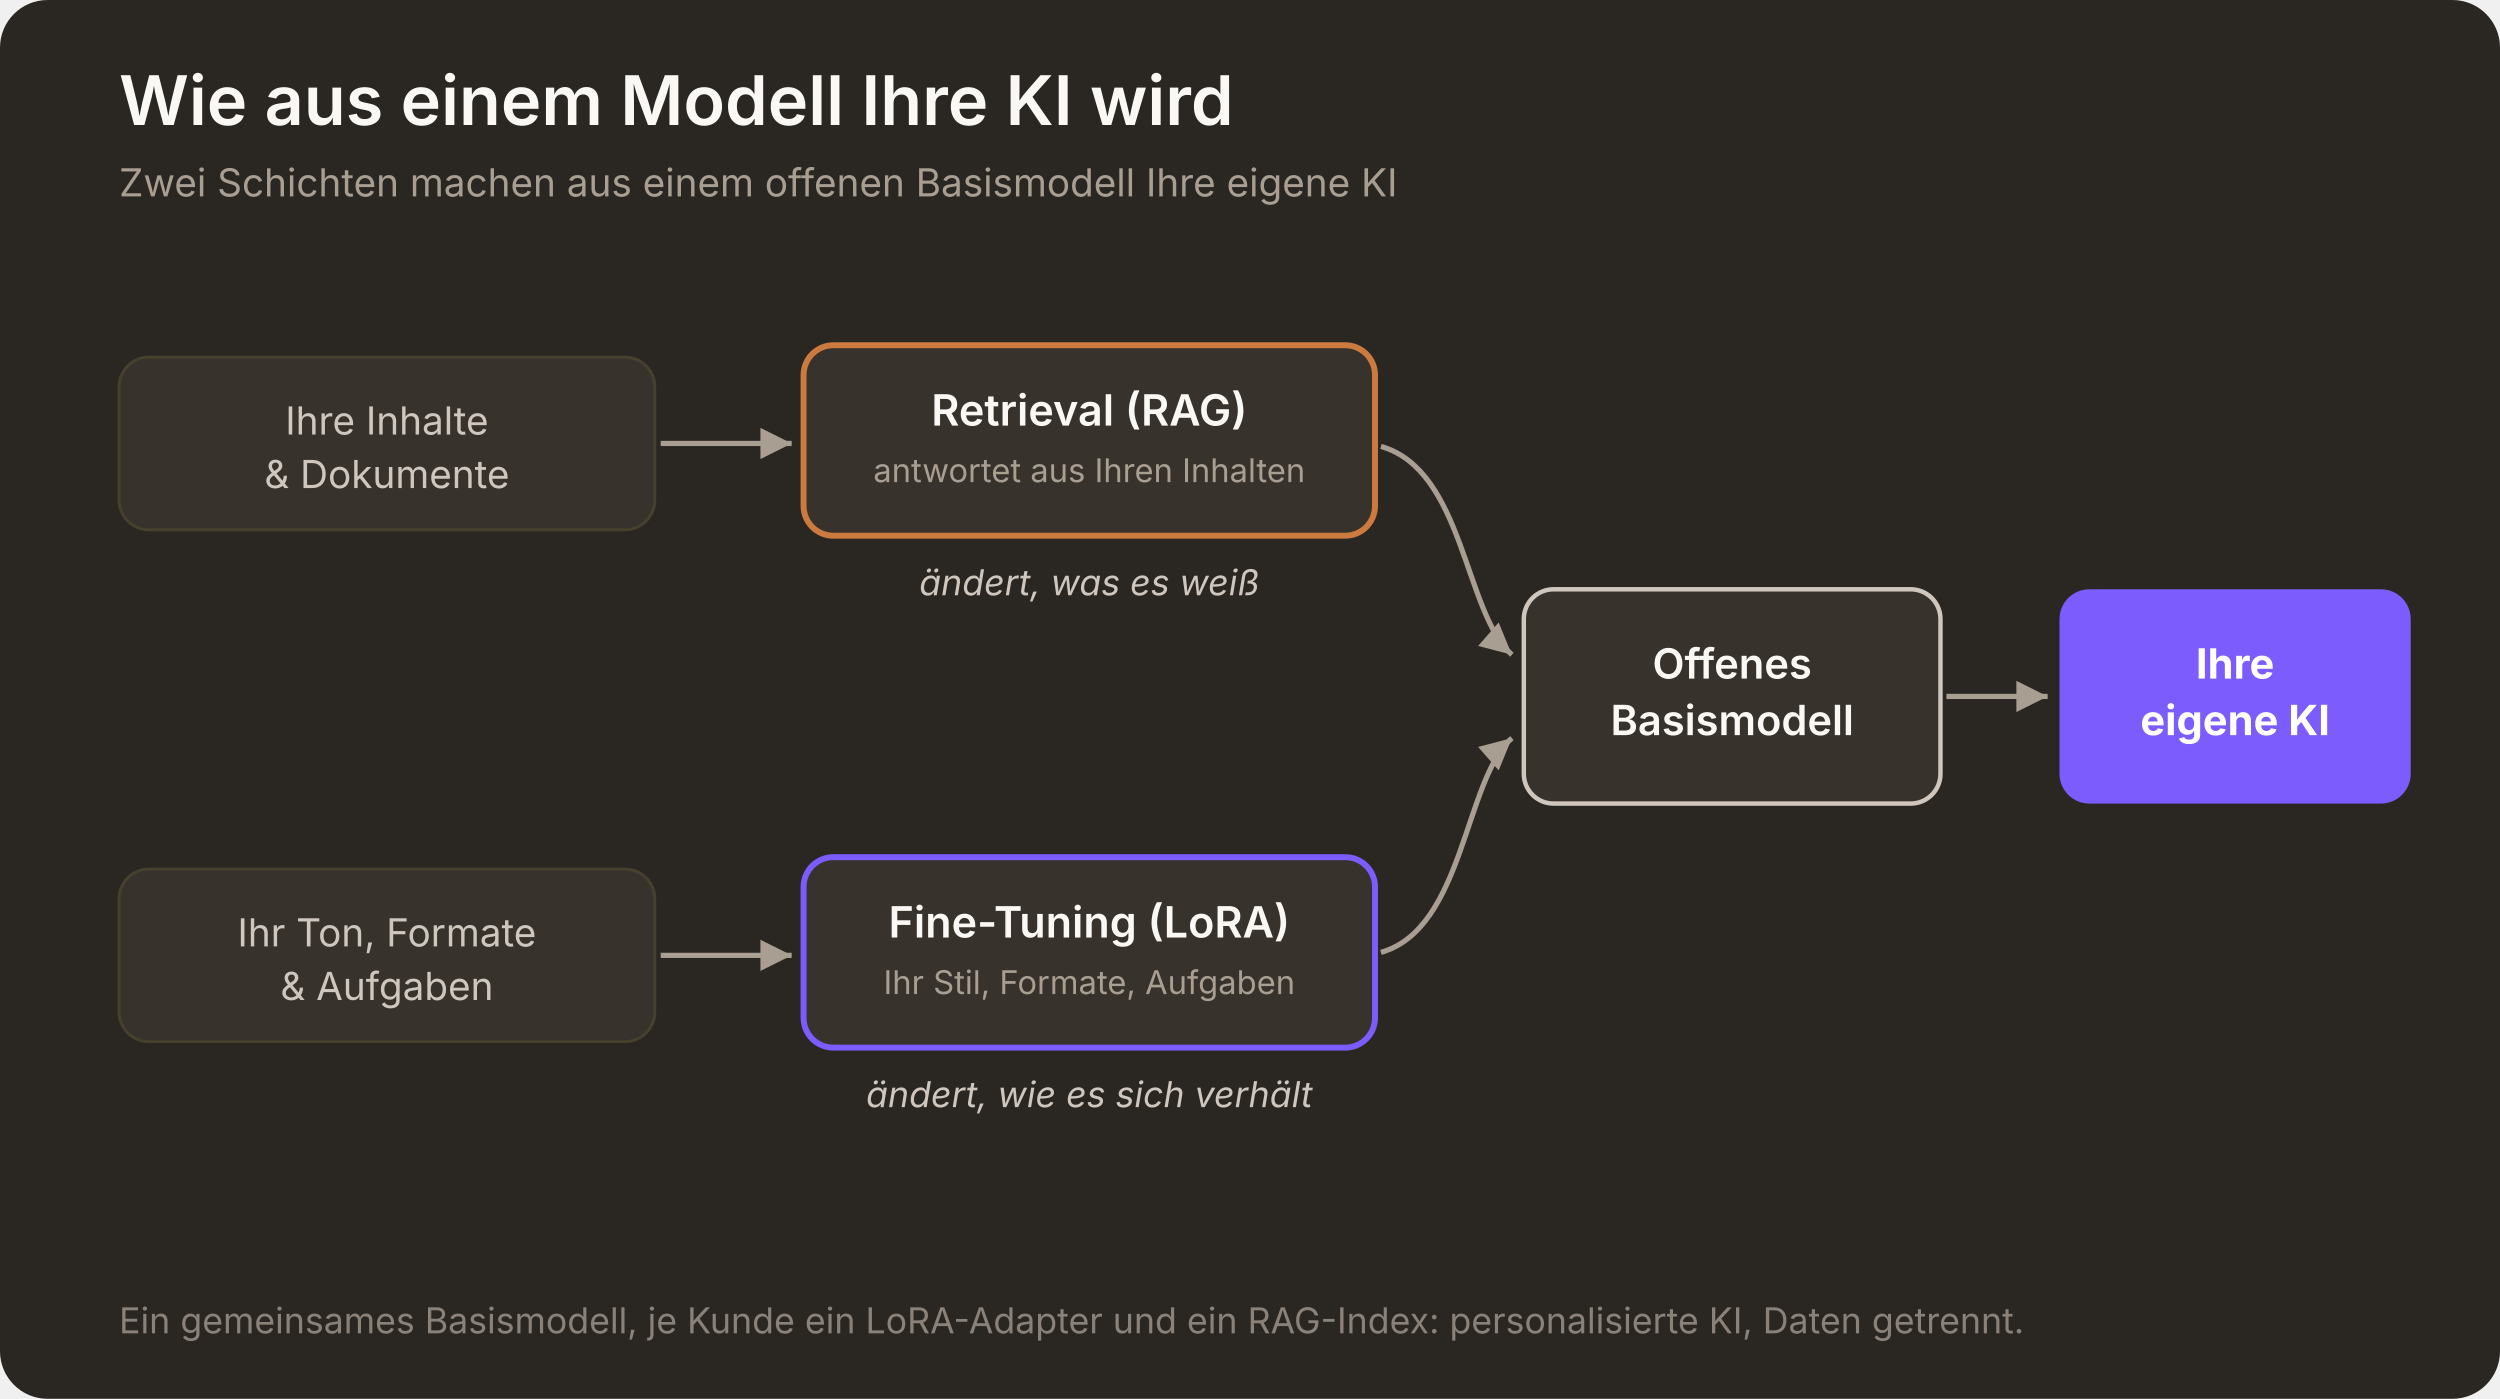
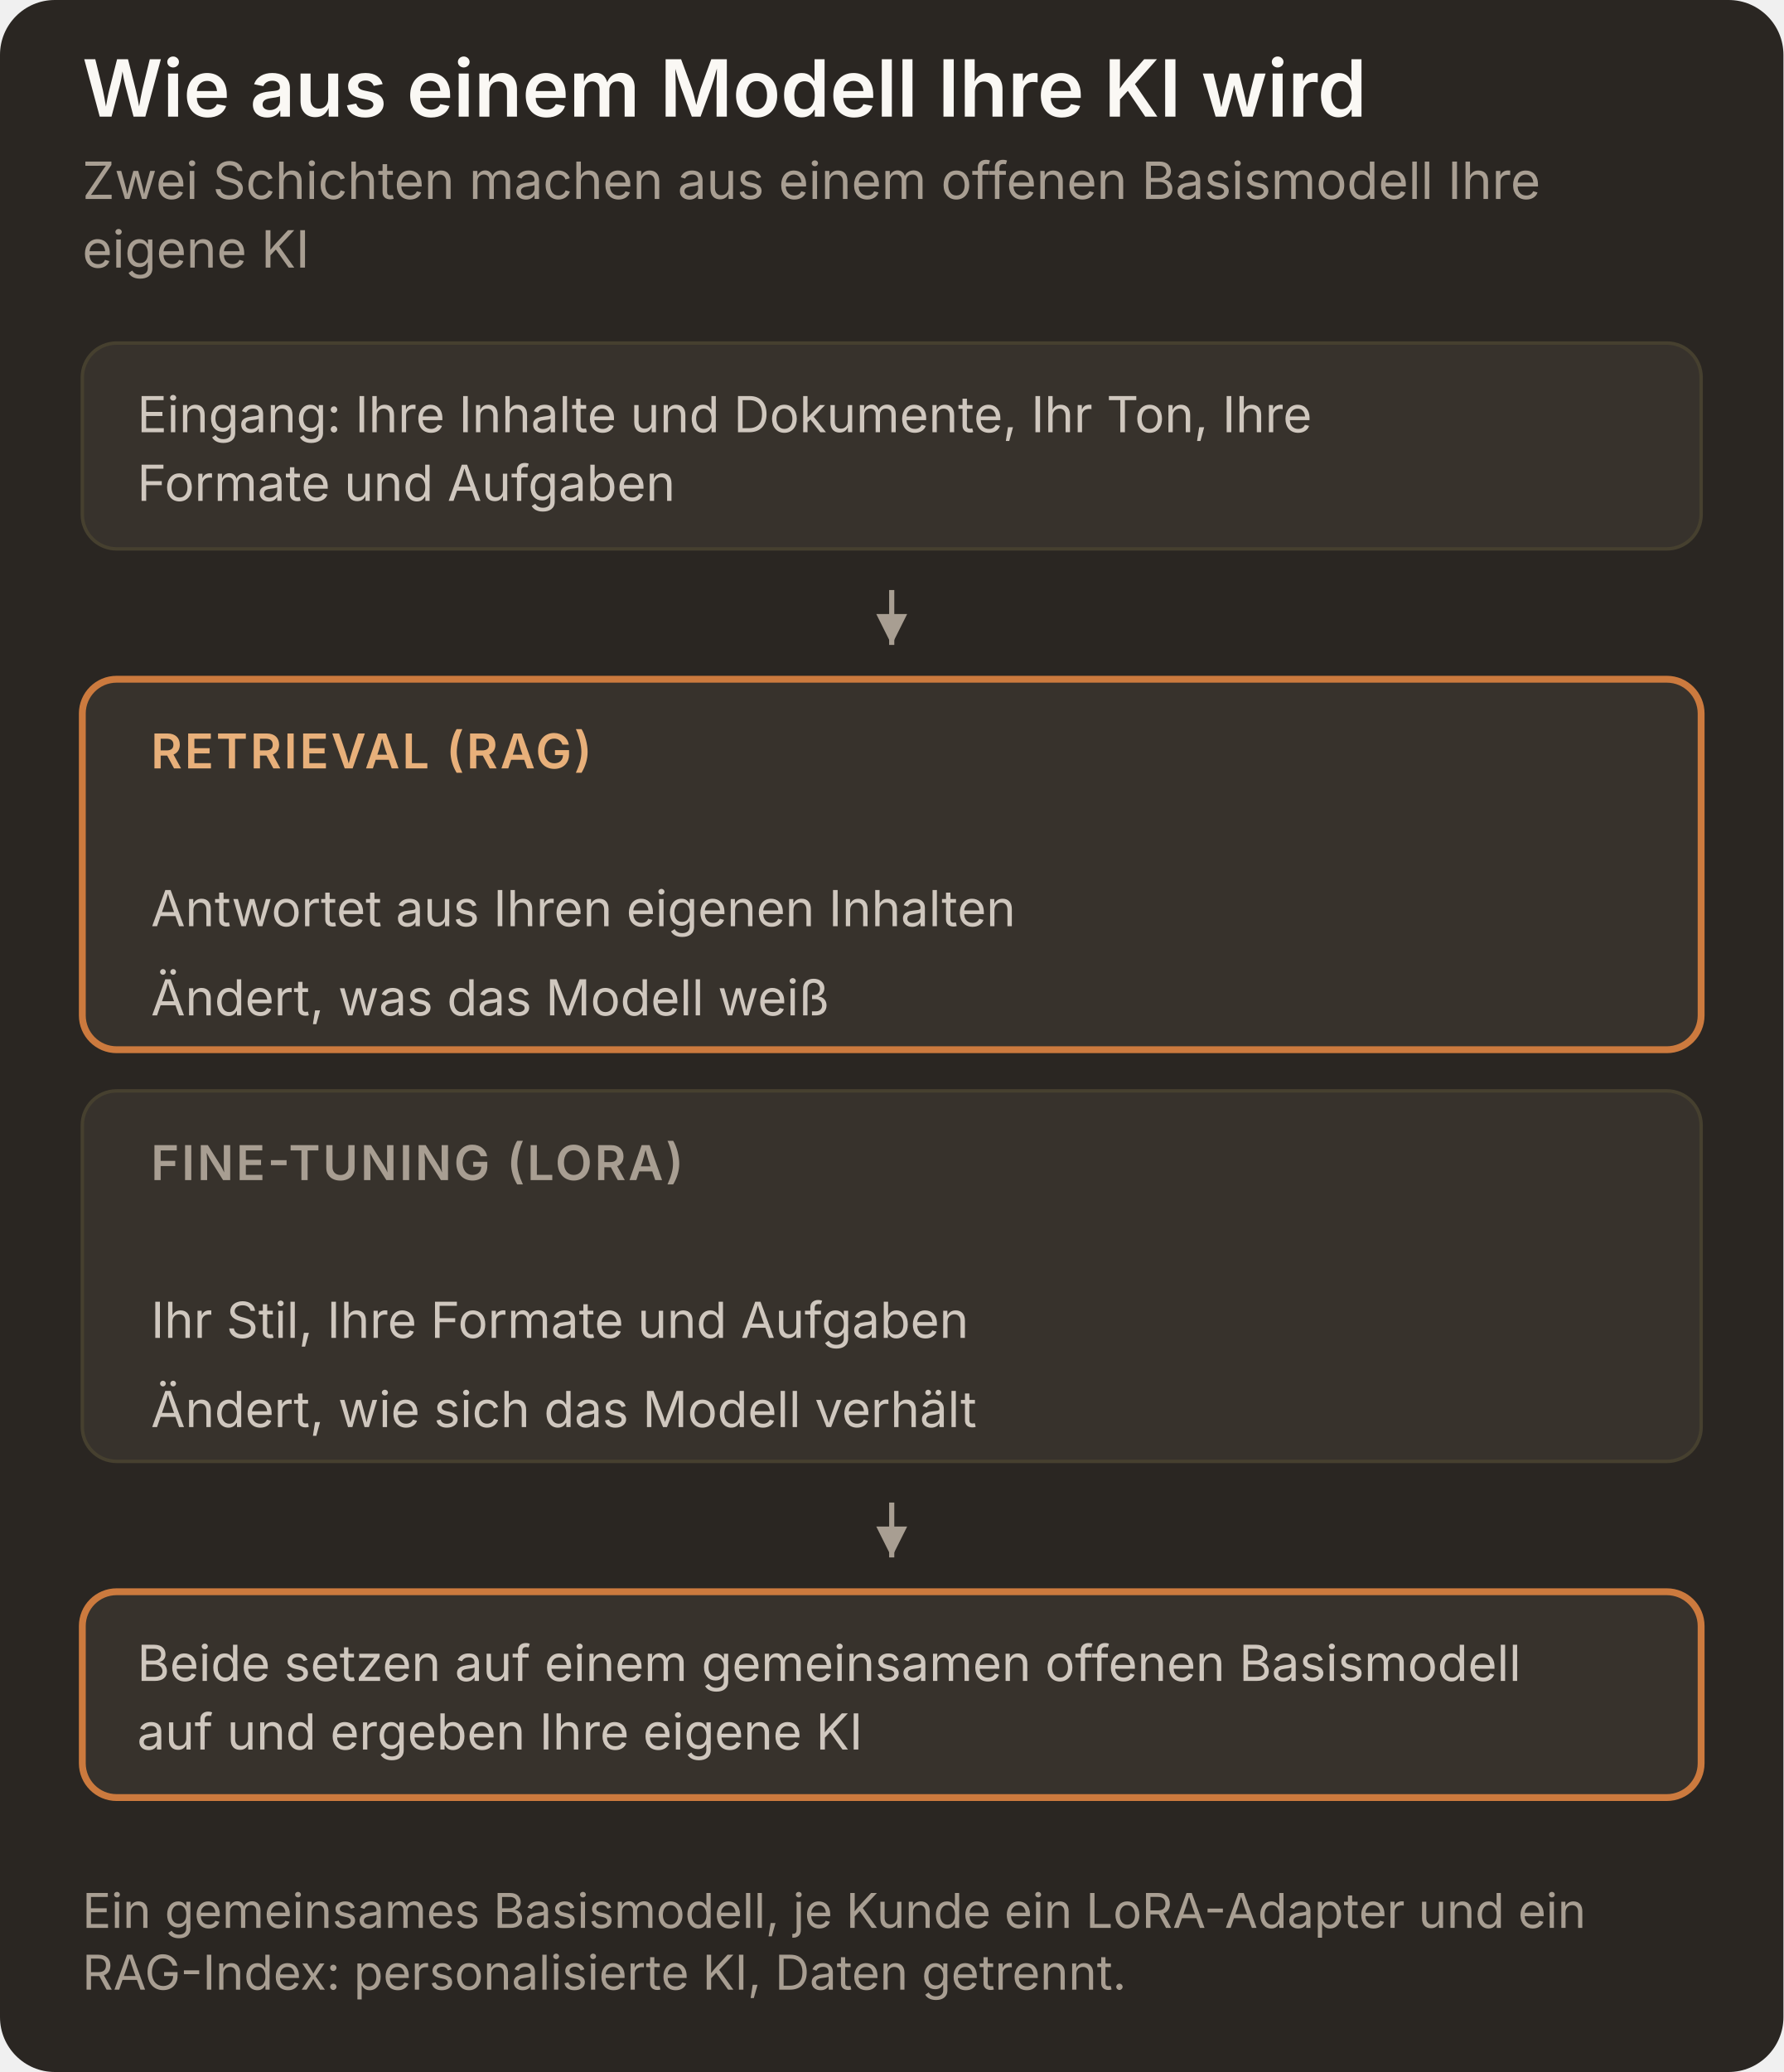
- <svg xmlns="http://www.w3.org/2000/svg" viewBox="0 0 840 470" role="img" aria-label="Diagramm: wie aus einem generischen offenen Modell Ihre individuelle KI wird. Ihre Inhalte und Dokumente speisen eine Retrieval-Schicht (RAG), die ändert, was das Modell weiß. Ihr Ton, Ihre Formate und Aufgaben speisen eine Fine-Tuning-Schicht (LoRA), die ändert, wie sich das Modell verhält. Beide setzen auf einem gemeinsamen offenen Basismodell auf und ergeben Ihre individuelle KI.">
+ <svg xmlns="http://www.w3.org/2000/svg" viewBox="0 0 520 604" role="img" aria-label="Diagramm: zwei Schichten machen aus einem offenen Basismodell Ihre eigene KI. Retrieval (RAG) antwortet aus Ihren eigenen Inhalten und ändert, was das Modell weiß. Fine-Tuning (LoRA) übernimmt Ihren Stil, Ihre Formate und Aufgaben und ändert, wie sich das Modell verhält. Beide setzen auf einem gemeinsamen offenen Basismodell auf.">
  <defs>
-     <marker id="arw" markerWidth="8" markerHeight="8" refX="6" refY="3" orient="auto">
+     <marker id="ar" markerWidth="8" markerHeight="8" refX="6" refY="3" orient="auto">
      <path d="M0,0 L6,3 L0,6 Z" fill="#a89e92" />
    </marker>
  </defs>
-   <rect x="0" y="0" width="840" height="470" rx="16" fill="#2a2622" />
-   <text x="40" y="42" font-family="'Inter', system-ui, -apple-system, sans-serif" font-size="23" font-weight="600" fill="#faf8f4">Wie aus einem Modell Ihre KI wird</text>
-   <text x="40" y="66" font-family="'Inter', system-ui, sans-serif" font-size="13" fill="#a89e92">Zwei Schichten machen aus einem offenen Basismodell Ihre eigene KI</text>
-   <rect x="40" y="120" width="180" height="58" rx="10" fill="#37322c" stroke="#46402f" />
-   <text x="130" y="146" text-anchor="middle" font-family="'Inter', system-ui, sans-serif" font-size="13" fill="#cfc7be">Ihre Inhalte</text>
-   <text x="130" y="164" text-anchor="middle" font-family="'Inter', system-ui, sans-serif" font-size="13" fill="#cfc7be">&amp; Dokumente</text>
-   <rect x="40" y="292" width="180" height="58" rx="10" fill="#37322c" stroke="#46402f" />
-   <text x="130" y="318" text-anchor="middle" font-family="'Inter', system-ui, sans-serif" font-size="13" fill="#cfc7be">Ihr Ton, Formate</text>
-   <text x="130" y="336" text-anchor="middle" font-family="'Inter', system-ui, sans-serif" font-size="13" fill="#cfc7be">&amp; Aufgaben</text>
-   <rect x="270" y="116" width="192" height="64" rx="10" fill="#37322c" stroke="#cc7a3e" stroke-width="2" />
-   <text x="366" y="143" text-anchor="middle" font-family="'Inter', system-ui, sans-serif" font-size="14.5" font-weight="600" fill="#faf8f4">Retrieval (RAG)</text>
-   <text x="366" y="162" text-anchor="middle" font-family="'Inter', system-ui, sans-serif" font-size="11" fill="#a89e92">antwortet aus Ihren Inhalten</text>
-   <text x="366" y="200" text-anchor="middle" font-family="'Inter', system-ui, sans-serif" font-size="12" font-style="italic" fill="#cfc7be">ändert, was es weiß</text>
-   <rect x="270" y="288" width="192" height="64" rx="10" fill="#37322c" stroke="#7c5cfc" stroke-width="2" />
-   <text x="366" y="315" text-anchor="middle" font-family="'Inter', system-ui, sans-serif" font-size="14.5" font-weight="600" fill="#faf8f4">Fine-Tuning (LoRA)</text>
-   <text x="366" y="334" text-anchor="middle" font-family="'Inter', system-ui, sans-serif" font-size="11" fill="#a89e92">Ihr Stil, Formate, Aufgaben</text>
-   <text x="366" y="372" text-anchor="middle" font-family="'Inter', system-ui, sans-serif" font-size="12" font-style="italic" fill="#cfc7be">ändert, wie es sich verhält</text>
-   <rect x="512" y="198" width="140" height="72" rx="10" fill="#37322c" stroke="#cfc7be" stroke-width="1.5" />
-   <text x="582" y="228" text-anchor="middle" font-family="'Inter', system-ui, sans-serif" font-size="14" font-weight="600" fill="#faf8f4">Offenes</text>
-   <text x="582" y="247" text-anchor="middle" font-family="'Inter', system-ui, sans-serif" font-size="14" font-weight="600" fill="#faf8f4">Basismodell</text>
-   <rect x="692" y="198" width="118" height="72" rx="10" fill="#7c5cfc" />
-   <text x="751" y="228" text-anchor="middle" font-family="'Inter', system-ui, sans-serif" font-size="14" font-weight="700" fill="#ffffff">Ihre</text>
-   <text x="751" y="247" text-anchor="middle" font-family="'Inter', system-ui, sans-serif" font-size="14" font-weight="700" fill="#ffffff">eigene KI</text>
-   <line x1="222" y1="149" x2="266" y2="149" stroke="#a89e92" stroke-width="1.75" marker-end="url(#arw)" />
-   <line x1="222" y1="321" x2="266" y2="321" stroke="#a89e92" stroke-width="1.75" marker-end="url(#arw)" />
-   <path d="M464,150 C492,158 492,206 508,220" fill="none" stroke="#a89e92" stroke-width="1.75" marker-end="url(#arw)" />
-   <path d="M464,320 C492,312 492,262 508,248" fill="none" stroke="#a89e92" stroke-width="1.75" marker-end="url(#arw)" />
-   <line x1="654" y1="234" x2="688" y2="234" stroke="#a89e92" stroke-width="1.75" marker-end="url(#arw)" />
-   <text x="40" y="448" font-family="'Inter', system-ui, sans-serif" font-size="12" fill="#8a8178">Ein gemeinsames Basismodell, je Kunde ein LoRA-Adapter und ein RAG-Index: personalisierte KI, Daten getrennt.</text>
+   <rect x="0" y="0" width="520" height="604" rx="16" fill="#2a2622" />
+   <text x="24" y="34" font-family="'Inter', system-ui, -apple-system, sans-serif" font-size="23" fill="#faf8f4" font-weight="600">Wie aus einem Modell Ihre KI wird</text>
+   <text x="24" y="58" font-family="'Inter', system-ui, -apple-system, sans-serif" font-size="15" fill="#a89e92">Zwei Schichten machen aus einem offenen Basismodell Ihre</text>
+   <text x="24" y="78" font-family="'Inter', system-ui, -apple-system, sans-serif" font-size="15" fill="#a89e92">eigene KI</text>
+   <rect x="24" y="100" width="472" height="60" rx="10" fill="#37322c" stroke="#46402f" stroke-width="1" />
+   <text x="40" y="126" font-family="'Inter', system-ui, -apple-system, sans-serif" font-size="14.5" fill="#cfc7be">Eingang: Ihre Inhalte und Dokumente, Ihr Ton, Ihre</text>
+   <text x="40" y="146" font-family="'Inter', system-ui, -apple-system, sans-serif" font-size="14.5" fill="#cfc7be">Formate und Aufgaben</text>
+   <path d="M260,172 L260,188" stroke="#a89e92" stroke-width="1.5" marker-end="url(#ar)" />
+   <rect x="24" y="198" width="472" height="108" rx="10" fill="#37322c" stroke="#cc7a3e" stroke-width="2" />
+   <text x="44" y="224" font-family="'Inter', system-ui, -apple-system, sans-serif" font-size="14" fill="#e8b07a" font-weight="600" letter-spacing="0.05em">RETRIEVAL (RAG)</text>
+   <text x="44" y="270" font-family="'Inter', system-ui, -apple-system, sans-serif" font-size="14.5" fill="#cfc7be">Antwortet aus Ihren eigenen Inhalten</text>
+   <text x="44" y="296" font-family="'Inter', system-ui, -apple-system, sans-serif" font-size="14.5" fill="#cfc7be">Ändert, was das Modell weiß</text>
+   <rect x="24" y="318" width="472" height="108" rx="10" fill="#37322c" stroke="#46402f" stroke-width="1" />
+   <text x="44" y="344" font-family="'Inter', system-ui, -apple-system, sans-serif" font-size="14" fill="#a89e92" font-weight="600" letter-spacing="0.05em">FINE-TUNING (LORA)</text>
+   <text x="44" y="390" font-family="'Inter', system-ui, -apple-system, sans-serif" font-size="14.5" fill="#cfc7be">Ihr Stil, Ihre Formate und Aufgaben</text>
+   <text x="44" y="416" font-family="'Inter', system-ui, -apple-system, sans-serif" font-size="14.5" fill="#cfc7be">Ändert, wie sich das Modell verhält</text>
+   <path d="M260,438 L260,454" stroke="#a89e92" stroke-width="1.5" marker-end="url(#ar)" />
+   <rect x="24" y="464" width="472" height="60" rx="10" fill="#37322c" stroke="#cc7a3e" stroke-width="2" />
+   <text x="40" y="490" font-family="'Inter', system-ui, -apple-system, sans-serif" font-size="14.5" fill="#cfc7be">Beide setzen auf einem gemeinsamen offenen Basismodell</text>
+   <text x="40" y="510" font-family="'Inter', system-ui, -apple-system, sans-serif" font-size="14.5" fill="#cfc7be">auf und ergeben Ihre eigene KI</text>
+   <text x="24" y="562" font-family="'Inter', system-ui, -apple-system, sans-serif" font-size="14" fill="#a89e92">Ein gemeinsames Basismodell, je Kunde ein LoRA-Adapter und ein</text>
+   <text x="24" y="580" font-family="'Inter', system-ui, -apple-system, sans-serif" font-size="14" fill="#a89e92">RAG-Index: personalisierte KI, Daten getrennt.</text>
</svg>
